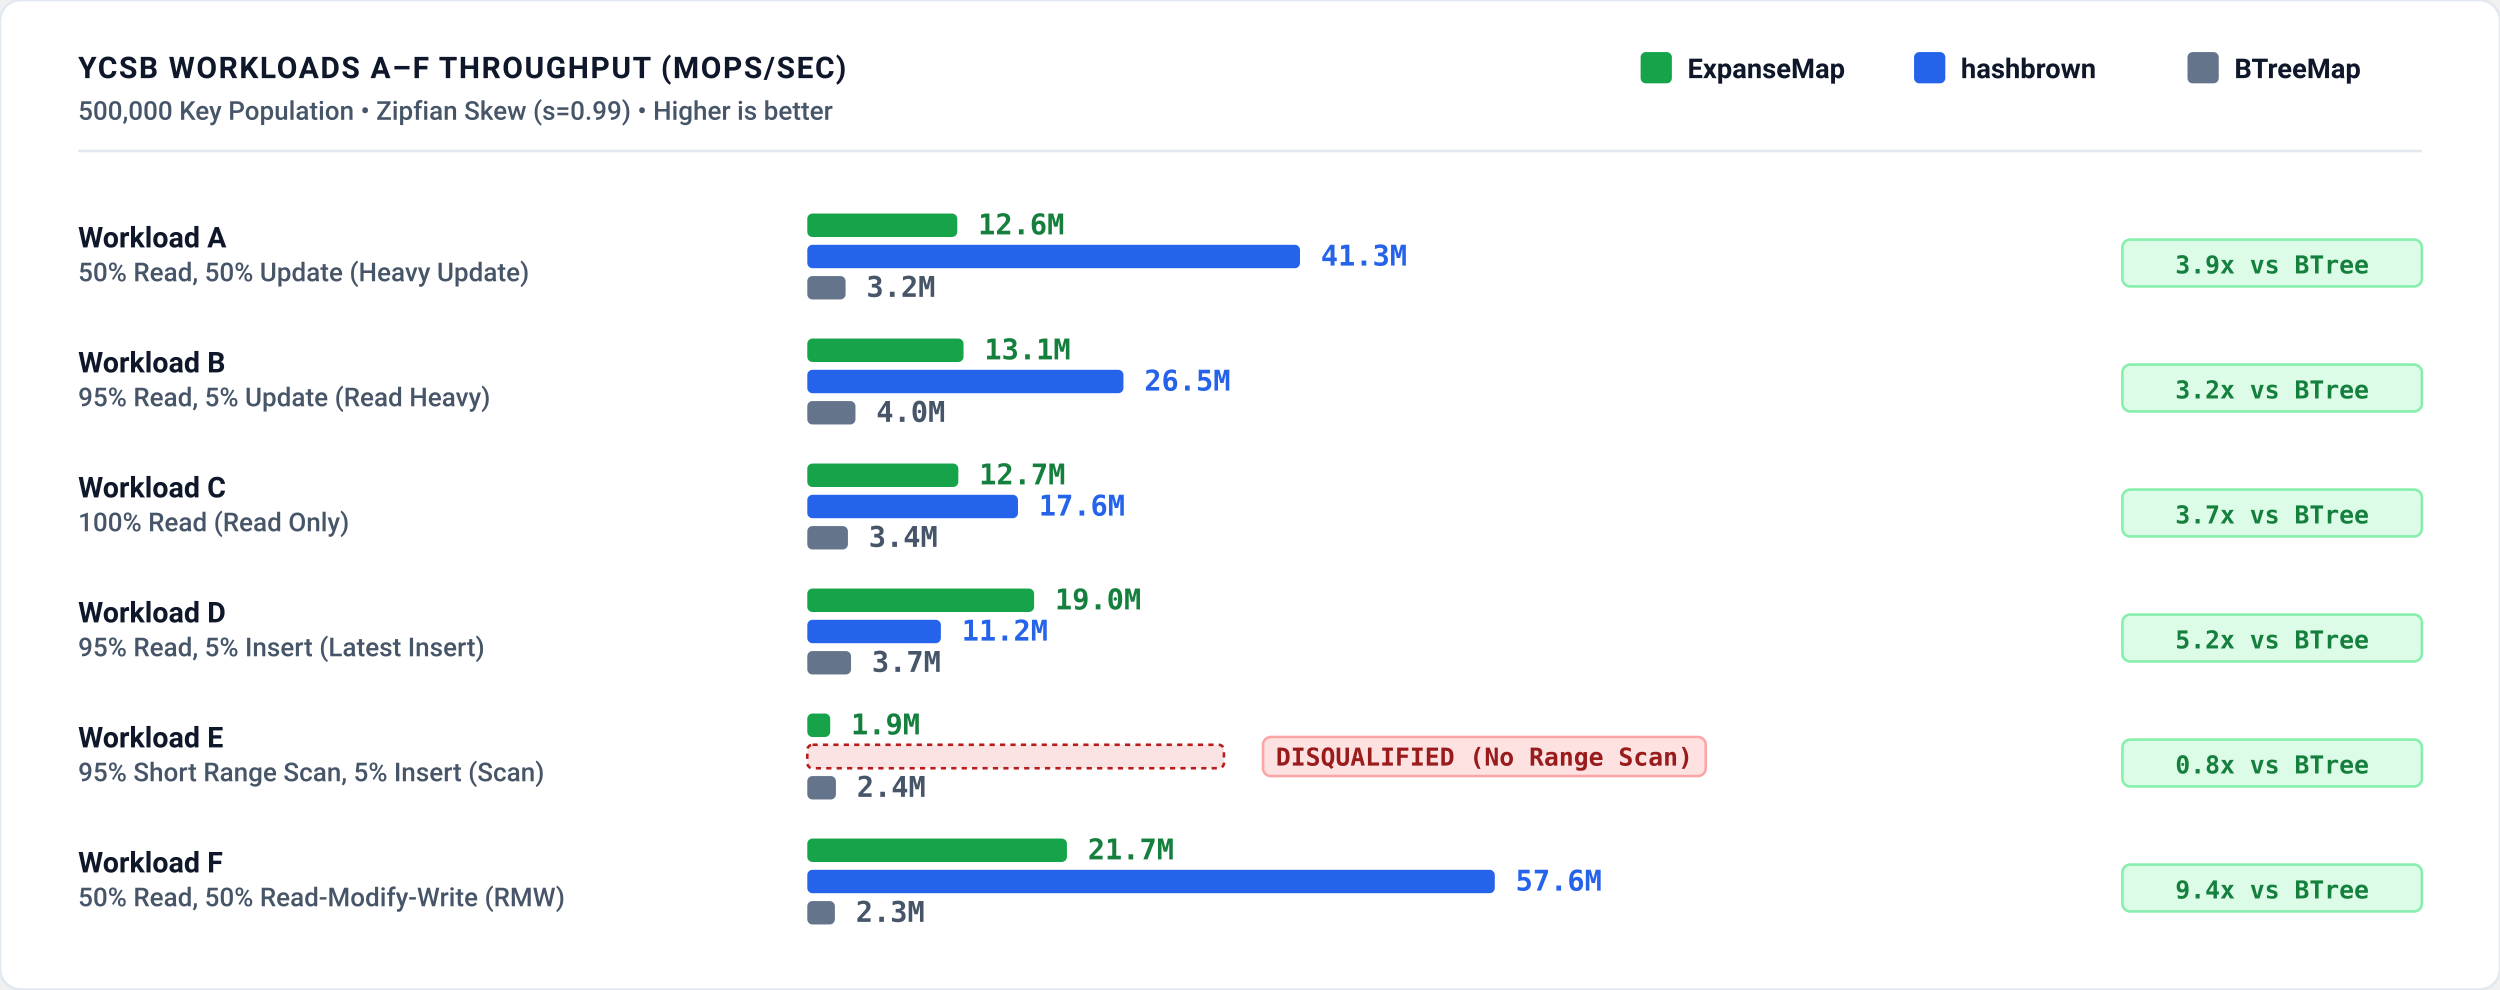
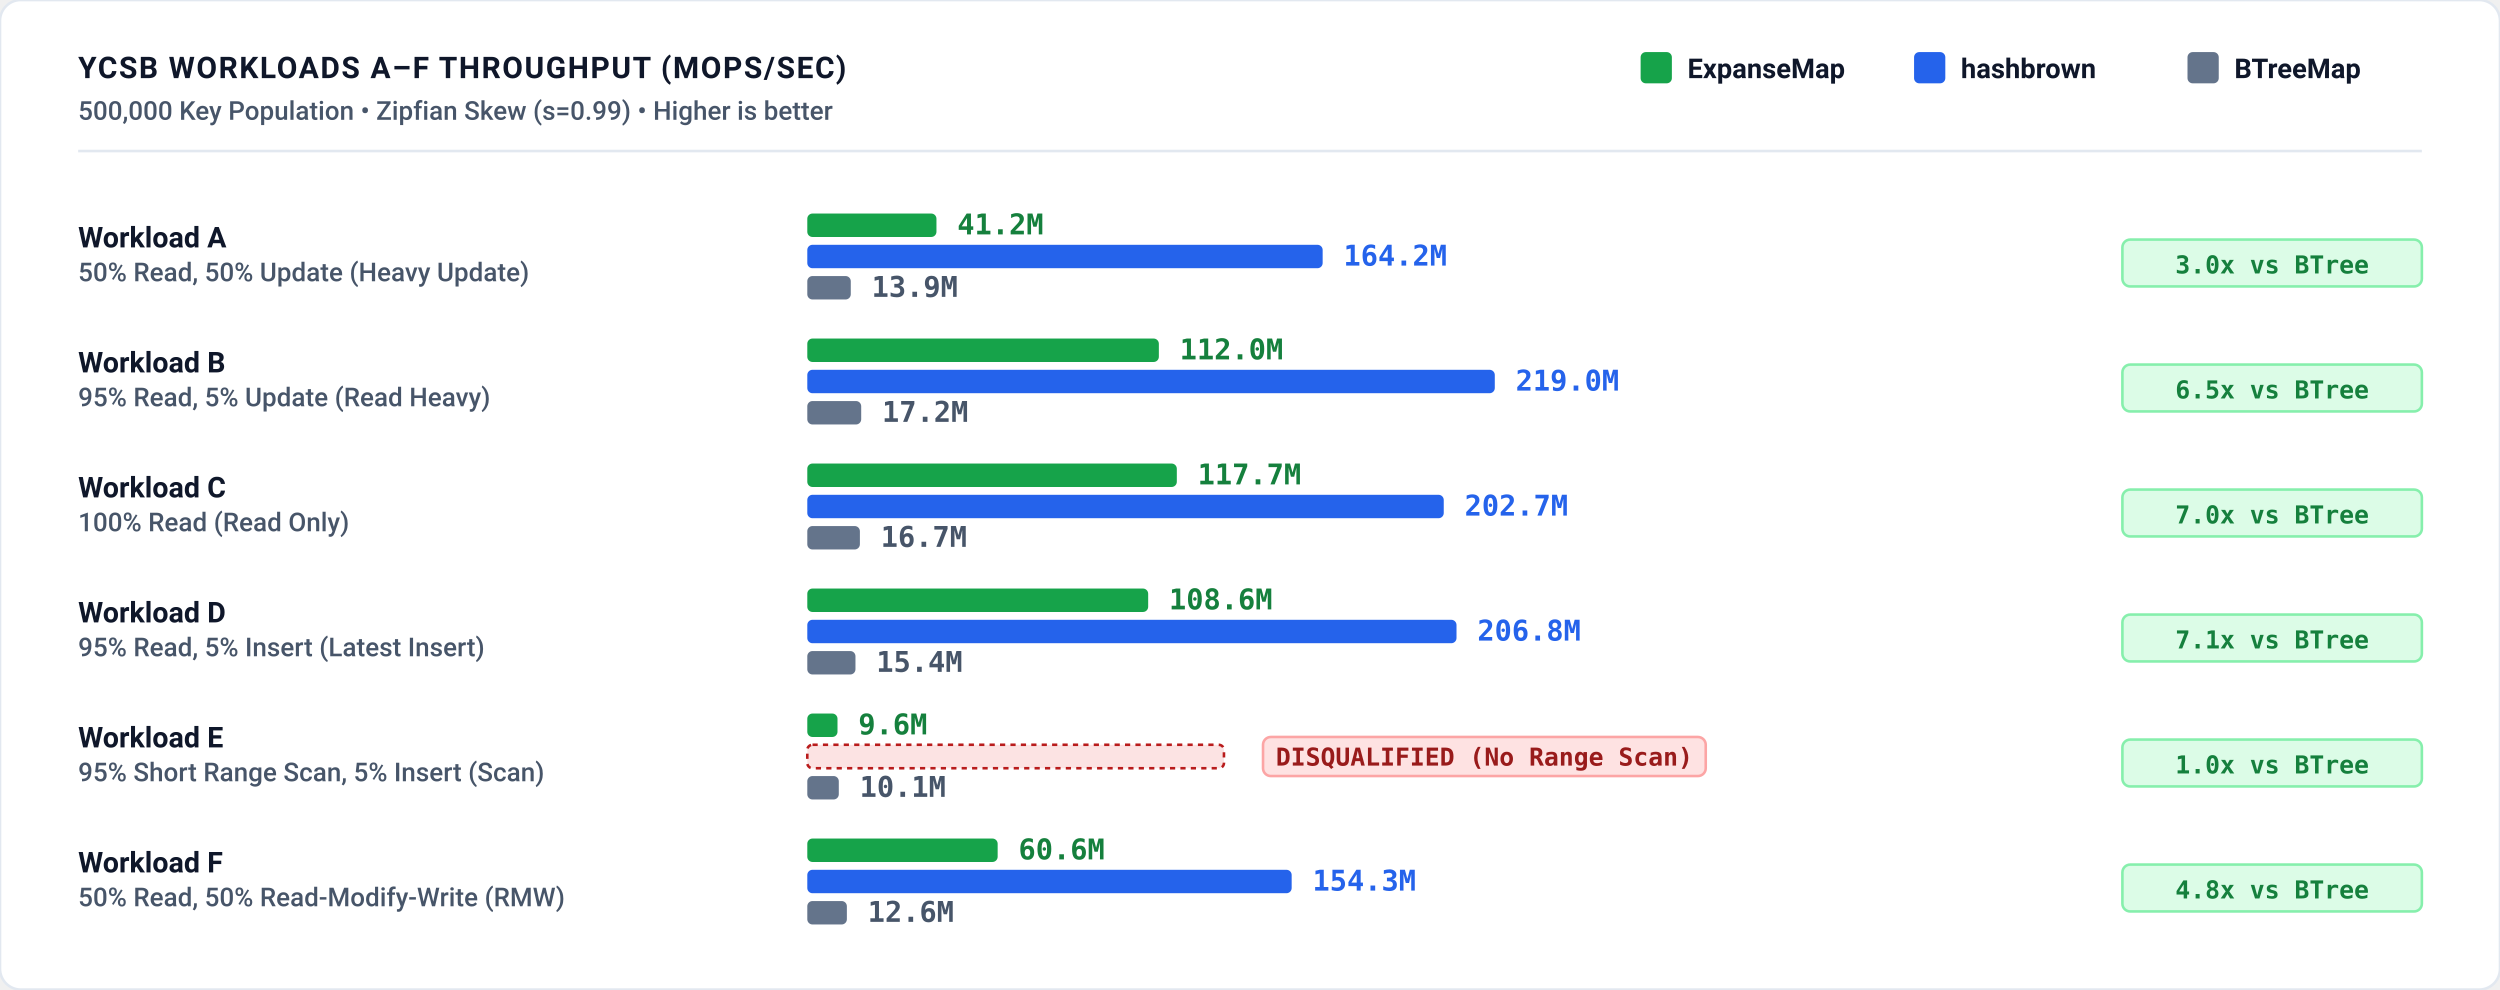
<svg xmlns="http://www.w3.org/2000/svg" role="img" viewBox="0 0 960 380" width="100%" height="100%">
  <defs>
    <style>
      /* Light theme (default) */
      .bg { fill: #ffffff; }
      .border { stroke: #e2e8f0; stroke-width: 1px; fill: none; }
      .grid { stroke: #f1f5f9; stroke-width: 1px; stroke-dasharray: 2,3; }
      .axis { stroke: #cbd5e1; stroke-width: 1.5px; }
      .divider { stroke: #e2e8f0; stroke-width: 1px; }
      
      .t-title { font-family: -apple-system, BlinkMacSystemFont, "Segoe UI", Roboto, Helvetica, Arial, sans-serif; font-size: 11.5px; font-weight: 700; letter-spacing: 0.6px; fill: #0f172a; text-transform: uppercase; }
      .t-sub { font-family: -apple-system, BlinkMacSystemFont, "Segoe UI", Roboto, Helvetica, Arial, sans-serif; font-size: 10px; font-weight: 500; fill: #475569; }
      .t-unit { font-family: ui-monospace, SFMono-Regular, Menlo, Monaco, Consolas, monospace; font-size: 10px; font-weight: 600; fill: #475569; }
      .t-axis-label { font-family: ui-monospace, SFMono-Regular, Menlo, Monaco, Consolas, monospace; font-size: 9.5px; font-weight: 500; fill: #64748b; }
      .t-bar-label { font-family: -apple-system, BlinkMacSystemFont, "Segoe UI", Roboto, Helvetica, Arial, sans-serif; font-size: 11px; font-weight: 700; fill: #0f172a; }
      .t-legend { font-family: -apple-system, BlinkMacSystemFont, "Segoe UI", Roboto, Helvetica, Arial, sans-serif; font-size: 10.5px; font-weight: 600; fill: #0f172a; }
      
      .t-val-accent { font-family: ui-monospace, SFMono-Regular, Menlo, Monaco, Consolas, monospace; font-size: 11px; font-weight: 700; fill: #15803d; }
      .t-val-blue { font-family: ui-monospace, SFMono-Regular, Menlo, Monaco, Consolas, monospace; font-size: 11px; font-weight: 600; fill: #2563eb; }
      .t-val-muted { font-family: ui-monospace, SFMono-Regular, Menlo, Monaco, Consolas, monospace; font-size: 11px; font-weight: 600; fill: #475569; }
      .t-val-warn { font-family: ui-monospace, SFMono-Regular, Menlo, Monaco, Consolas, monospace; font-size: 10px; font-weight: 700; fill: #b91c1c; }

      .t-win { fill: #15803d; font-weight: 600; }
      .t-note { font-family: -apple-system, BlinkMacSystemFont, "Segoe UI", Roboto, Helvetica, Arial, sans-serif; font-size: 9.5px; font-weight: 500; fill: #64748b; }

      .b-expanse { fill: #16a34a; }
      .b-hashbrown { fill: #2563eb; }
      .b-btree { fill: #64748b; }
      .b-disqualified { fill: #ef4444; stroke: #b91c1c; stroke-width: 1px; stroke-dasharray: 2,2; fill-opacity: 0.15; }

      .badge-win { fill: #dcfce7; stroke: #86efac; stroke-width: 1px; rx: 3px; }
      .badge-win-text { font-family: ui-monospace, SFMono-Regular, Menlo, Monaco, Consolas, monospace; font-size: 9.5px; font-weight: 700; fill: #15803d; text-anchor: middle; }

      .badge-disq { fill: #fee2e2; stroke: #fca5a5; stroke-width: 1px; rx: 3px; }
      .badge-disq-text { font-family: ui-monospace, SFMono-Regular, Menlo, Monaco, Consolas, monospace; font-size: 9.5px; font-weight: 700; fill: #991b1b; text-anchor: middle; }

      /* Dark theme overrides */
      @media (prefers-color-scheme: dark) {
        .bg { fill: #0d1117; }
        .border { stroke: #30363d; }
        .grid { stroke: #21262d; }
        .axis { stroke: #484f58; }
        .divider { stroke: #21262d; }
        .t-title { fill: #f0f6fc; }
        .t-sub { fill: #94a3b8; }
        .t-unit { fill: #94a3b8; }
        .t-axis-label { fill: #94a3b8; }
        .t-bar-label { fill: #f8fafc; }
        .t-legend { fill: #f8fafc; }
        .t-val-accent { fill: #4ade80; }
        .t-val-blue { fill: #38bdf8; }
        .t-val-muted { fill: #cbd5e1; }
        .t-val-warn { fill: #f87171; }
        .t-win { fill: #4ade80; }
        .t-note { fill: #94a3b8; }
        .b-expanse { fill: #22c55e; }
        .b-hashbrown { fill: #3b82f6; }
        .b-btree { fill: #475569; }
        .b-disqualified { fill: #ef4444; stroke: #f87171; fill-opacity: 0.25; }
        .badge-win { fill: #064e3b; stroke: #059669; }
        .badge-win-text { fill: #6ee7b7; }
        .badge-disq { fill: #450a0a; stroke: #dc2626; }
        .badge-disq-text { fill: #fca5a5; }
      }

      :root[data-theme="dark"] .bg, [data-theme="dark"] .bg { fill: #0d1117; }
      :root[data-theme="dark"] .border, [data-theme="dark"] .border { stroke: #30363d; }
      :root[data-theme="dark"] .grid, [data-theme="dark"] .grid { stroke: #21262d; }
      :root[data-theme="dark"] .axis, [data-theme="dark"] .axis { stroke: #484f58; }
      :root[data-theme="dark"] .divider, [data-theme="dark"] .divider { stroke: #21262d; }
      :root[data-theme="dark"] .t-title, [data-theme="dark"] .t-title { fill: #f0f6fc; }
      :root[data-theme="dark"] .t-sub, [data-theme="dark"] .t-sub { fill: #94a3b8; }
      :root[data-theme="dark"] .t-unit, [data-theme="dark"] .t-unit { fill: #94a3b8; }
      :root[data-theme="dark"] .t-axis-label, [data-theme="dark"] .t-axis-label { fill: #94a3b8; }
      :root[data-theme="dark"] .t-bar-label, [data-theme="dark"] .t-bar-label { fill: #f8fafc; }
      :root[data-theme="dark"] .t-legend, [data-theme="dark"] .t-legend { fill: #f8fafc; }
      :root[data-theme="dark"] .t-val-accent, [data-theme="dark"] .t-val-accent { fill: #4ade80; }
      :root[data-theme="dark"] .t-val-blue, [data-theme="dark"] .t-val-blue { fill: #38bdf8; }
      :root[data-theme="dark"] .t-val-muted, [data-theme="dark"] .t-val-muted { fill: #cbd5e1; }
      :root[data-theme="dark"] .t-val-warn, [data-theme="dark"] .t-val-warn { fill: #f87171; }
      :root[data-theme="dark"] .t-win, [data-theme="dark"] .t-win { fill: #4ade80; }
      :root[data-theme="dark"] .t-note, [data-theme="dark"] .t-note { fill: #94a3b8; }
      :root[data-theme="dark"] .b-expanse, [data-theme="dark"] .b-expanse { fill: #22c55e; }
      :root[data-theme="dark"] .b-hashbrown, [data-theme="dark"] .b-hashbrown { fill: #3b82f6; }
      :root[data-theme="dark"] .b-btree, [data-theme="dark"] .b-btree { fill: #475569; }
      :root[data-theme="dark"] .b-disqualified, [data-theme="dark"] .b-disqualified { fill: #ef4444; stroke: #f87171; fill-opacity: 0.25; }
      :root[data-theme="dark"] .badge-win, [data-theme="dark"] .badge-win { fill: #064e3b; stroke: #059669; }
      :root[data-theme="dark"] .badge-win-text, [data-theme="dark"] .badge-win-text { fill: #6ee7b7; }
      :root[data-theme="dark"] .badge-disq, [data-theme="dark"] .badge-disq { fill: #450a0a; stroke: #dc2626; }
      :root[data-theme="dark"] .badge-disq-text, [data-theme="dark"] .badge-disq-text { fill: #fca5a5; }
    </style>
  </defs>
  <rect width="100%" height="100%" class="bg" rx="8" />
  <rect width="100%" height="100%" class="border" rx="8" />
  <text x="30" y="30" class="t-title">YCSB WORKLOADS A–F THROUGHPUT (MOPS/SEC)</text>
  <text x="30" y="46" class="t-sub">500,000 Key Population • Zipfian Skew (s=0.99) • Higher is better</text>
  <g transform="translate(630, 20)">
    <rect x="0" y="0" width="12" height="12" rx="2" class="b-expanse" />
    <text x="18" y="10" class="t-legend">ExpanseMap</text>
    <rect x="105" y="0" width="12" height="12" rx="2" class="b-hashbrown" />
    <text x="123" y="10" class="t-legend">hashbrown</text>
    <rect x="210" y="0" width="12" height="12" rx="2" class="b-btree" />
    <text x="228" y="10" class="t-legend">BTreeMap</text>
  </g>
  <line x1="30" y1="58" x2="930" y2="58" class="divider" />
  <text x="30" y="95" class="t-bar-label">Workload A</text>
  <text x="30" y="108" class="t-sub">50% Read, 50% Update (Heavy Update)</text>
-   <rect x="310" y="82" width="57.6" height="9" rx="2" class="b-expanse" />
-   <text x="375.6" y="90" class="t-val-accent" text-anchor="start">12.6M</text>
-   <rect x="310" y="94" width="189.2" height="9" rx="2" class="b-hashbrown" />
-   <text x="507.2" y="102" class="t-val-blue" text-anchor="start">41.3M</text>
-   <rect x="310" y="106" width="14.7" height="9" rx="2" class="b-btree" />
-   <text x="332.7" y="114" class="t-val-muted" text-anchor="start">3.2M</text>
+   <rect x="310" y="82" width="49.6" height="9" rx="2" class="b-expanse" />
+   <text x="367.6" y="90" class="t-val-accent" text-anchor="start">41.2M</text>
+   <rect x="310" y="94" width="197.9" height="9" rx="2" class="b-hashbrown" />
+   <text x="515.9" y="102" class="t-val-blue" text-anchor="start">164.2M</text>
+   <rect x="310" y="106" width="16.7" height="9" rx="2" class="b-btree" />
+   <text x="334.7" y="114" class="t-val-muted" text-anchor="start">13.9M</text>
  <rect x="815" y="92" width="115" height="18" class="badge-win" />
-   <text x="872.5" y="105" class="badge-win-text">3.9x vs BTree</text>
+   <text x="872.5" y="105" class="badge-win-text">3.0x vs BTree</text>
  <text x="30" y="143" class="t-bar-label">Workload B</text>
  <text x="30" y="156" class="t-sub">95% Read, 5% Update (Read Heavy)</text>
-   <rect x="310" y="130" width="60.0" height="9" rx="2" class="b-expanse" />
-   <text x="378.0" y="138" class="t-val-accent" text-anchor="start">13.1M</text>
-   <rect x="310" y="142" width="121.4" height="9" rx="2" class="b-hashbrown" />
-   <text x="439.4" y="150" class="t-val-blue" text-anchor="start">26.5M</text>
-   <rect x="310" y="154" width="18.5" height="9" rx="2" class="b-btree" />
-   <text x="336.5" y="162" class="t-val-muted" text-anchor="start">4.0M</text>
+   <rect x="310" y="130" width="135.0" height="9" rx="2" class="b-expanse" />
+   <text x="453.0" y="138" class="t-val-accent" text-anchor="start">112.0M</text>
+   <rect x="310" y="142" width="264.0" height="9" rx="2" class="b-hashbrown" />
+   <text x="582.0" y="150" class="t-val-blue" text-anchor="start">219.0M</text>
+   <rect x="310" y="154" width="20.7" height="9" rx="2" class="b-btree" />
+   <text x="338.7" y="162" class="t-val-muted" text-anchor="start">17.2M</text>
  <rect x="815" y="140" width="115" height="18" class="badge-win" />
-   <text x="872.5" y="153" class="badge-win-text">3.2x vs BTree</text>
+   <text x="872.5" y="153" class="badge-win-text">6.5x vs BTree</text>
  <text x="30" y="191" class="t-bar-label">Workload C</text>
  <text x="30" y="204" class="t-sub">100% Read (Read Only)</text>
-   <rect x="310" y="178" width="58.0" height="9" rx="2" class="b-expanse" />
-   <text x="376.0" y="186" class="t-val-accent" text-anchor="start">12.7M</text>
-   <rect x="310" y="190" width="80.9" height="9" rx="2" class="b-hashbrown" />
-   <text x="398.9" y="198" class="t-val-blue" text-anchor="start">17.6M</text>
-   <rect x="310" y="202" width="15.6" height="9" rx="2" class="b-btree" />
-   <text x="333.6" y="210" class="t-val-muted" text-anchor="start">3.4M</text>
+   <rect x="310" y="178" width="141.9" height="9" rx="2" class="b-expanse" />
+   <text x="459.9" y="186" class="t-val-accent" text-anchor="start">117.7M</text>
+   <rect x="310" y="190" width="244.4" height="9" rx="2" class="b-hashbrown" />
+   <text x="562.4" y="198" class="t-val-blue" text-anchor="start">202.7M</text>
+   <rect x="310" y="202" width="20.2" height="9" rx="2" class="b-btree" />
+   <text x="338.2" y="210" class="t-val-muted" text-anchor="start">16.7M</text>
  <rect x="815" y="188" width="115" height="18" class="badge-win" />
-   <text x="872.5" y="201" class="badge-win-text">3.7x vs BTree</text>
+   <text x="872.5" y="201" class="badge-win-text">7.0x vs BTree</text>
  <text x="30" y="239" class="t-bar-label">Workload D</text>
  <text x="30" y="252" class="t-sub">95% Read, 5% Insert (Latest Insert)</text>
-   <rect x="310" y="226" width="87.1" height="9" rx="2" class="b-expanse" />
-   <text x="405.1" y="234" class="t-val-accent" text-anchor="start">19.0M</text>
-   <rect x="310" y="238" width="51.3" height="9" rx="2" class="b-hashbrown" />
-   <text x="369.3" y="246" class="t-val-blue" text-anchor="start">11.2M</text>
-   <rect x="310" y="250" width="16.8" height="9" rx="2" class="b-btree" />
-   <text x="334.8" y="258" class="t-val-muted" text-anchor="start">3.7M</text>
+   <rect x="310" y="226" width="130.9" height="9" rx="2" class="b-expanse" />
+   <text x="448.9" y="234" class="t-val-accent" text-anchor="start">108.6M</text>
+   <rect x="310" y="238" width="249.3" height="9" rx="2" class="b-hashbrown" />
+   <text x="567.3" y="246" class="t-val-blue" text-anchor="start">206.8M</text>
+   <rect x="310" y="250" width="18.5" height="9" rx="2" class="b-btree" />
+   <text x="336.5" y="258" class="t-val-muted" text-anchor="start">15.4M</text>
  <rect x="815" y="236" width="115" height="18" class="badge-win" />
-   <text x="872.5" y="249" class="badge-win-text">5.2x vs BTree</text>
+   <text x="872.5" y="249" class="badge-win-text">7.1x vs BTree</text>
  <text x="30" y="287" class="t-bar-label">Workload E</text>
  <text x="30" y="300" class="t-sub">95% Short Range Scan, 5% Insert (Scan)</text>
-   <rect x="310" y="274" width="8.8" height="9" rx="2" class="b-expanse" />
-   <text x="326.8" y="282" class="t-val-accent" text-anchor="start">1.9M</text>
+   <rect x="310" y="274" width="11.6" height="9" rx="2" class="b-expanse" />
+   <text x="329.6" y="282" class="t-val-accent" text-anchor="start">9.6M</text>
  <rect x="310" y="286" width="160" height="9" rx="2" class="b-disqualified" />
  <rect x="485" y="283" width="170" height="15" class="badge-disq" />
  <text x="570" y="294" class="badge-disq-text">DISQUALIFIED (No Range Scan)</text>
-   <rect x="310" y="298" width="11.0" height="9" rx="2" class="b-btree" />
-   <text x="329.0" y="306" class="t-val-muted" text-anchor="start">2.4M</text>
+   <rect x="310" y="298" width="12.1" height="9" rx="2" class="b-btree" />
+   <text x="330.1" y="306" class="t-val-muted" text-anchor="start">10.1M</text>
  <rect x="815" y="284" width="115" height="18" class="badge-win" />
-   <text x="872.5" y="297" class="badge-win-text">0.8x vs BTree</text>
+   <text x="872.5" y="297" class="badge-win-text">1.0x vs BTree</text>
  <text x="30" y="335" class="t-bar-label">Workload F</text>
  <text x="30" y="348" class="t-sub">50% Read, 50% Read-Modify-Write (RMW)</text>
-   <rect x="310" y="322" width="99.7" height="9" rx="2" class="b-expanse" />
-   <text x="417.7" y="330" class="t-val-accent" text-anchor="start">21.7M</text>
-   <rect x="310" y="334" width="264.0" height="9" rx="2" class="b-hashbrown" />
-   <text x="582.0" y="342" class="t-val-blue" text-anchor="start">57.6M</text>
-   <rect x="310" y="346" width="10.6" height="9" rx="2" class="b-btree" />
-   <text x="328.6" y="354" class="t-val-muted" text-anchor="start">2.3M</text>
+   <rect x="310" y="322" width="73.1" height="9" rx="2" class="b-expanse" />
+   <text x="391.1" y="330" class="t-val-accent" text-anchor="start">60.6M</text>
+   <rect x="310" y="334" width="186.0" height="9" rx="2" class="b-hashbrown" />
+   <text x="504.0" y="342" class="t-val-blue" text-anchor="start">154.3M</text>
+   <rect x="310" y="346" width="15.2" height="9" rx="2" class="b-btree" />
+   <text x="333.2" y="354" class="t-val-muted" text-anchor="start">12.6M</text>
  <rect x="815" y="332" width="115" height="18" class="badge-win" />
-   <text x="872.5" y="345" class="badge-win-text">9.4x vs BTree</text>
+   <text x="872.5" y="345" class="badge-win-text">4.8x vs BTree</text>
</svg>
